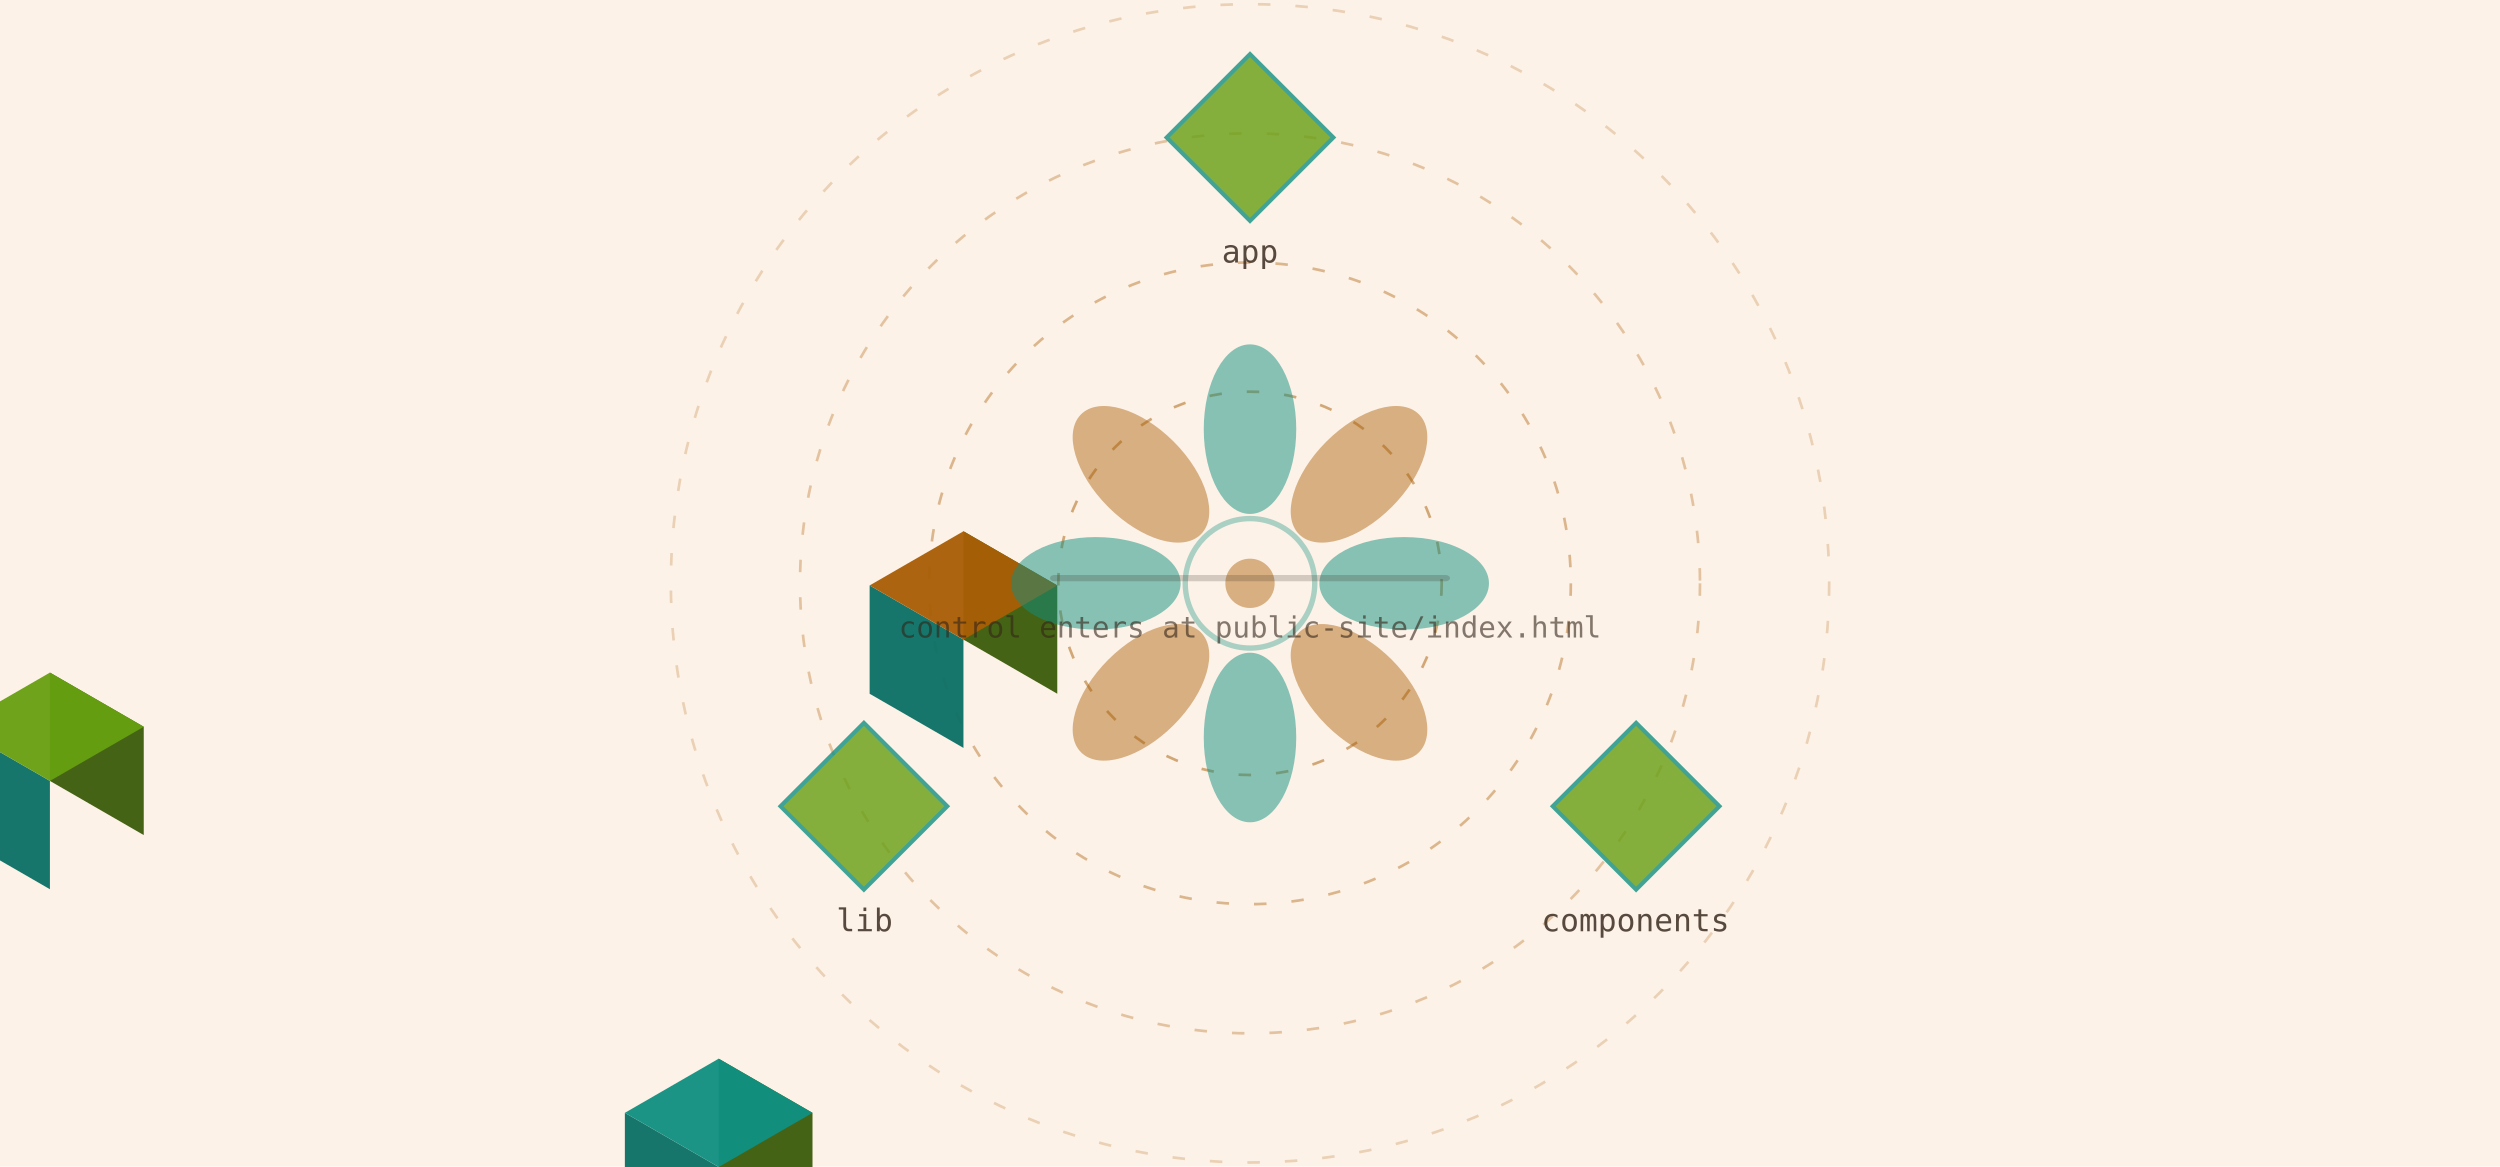
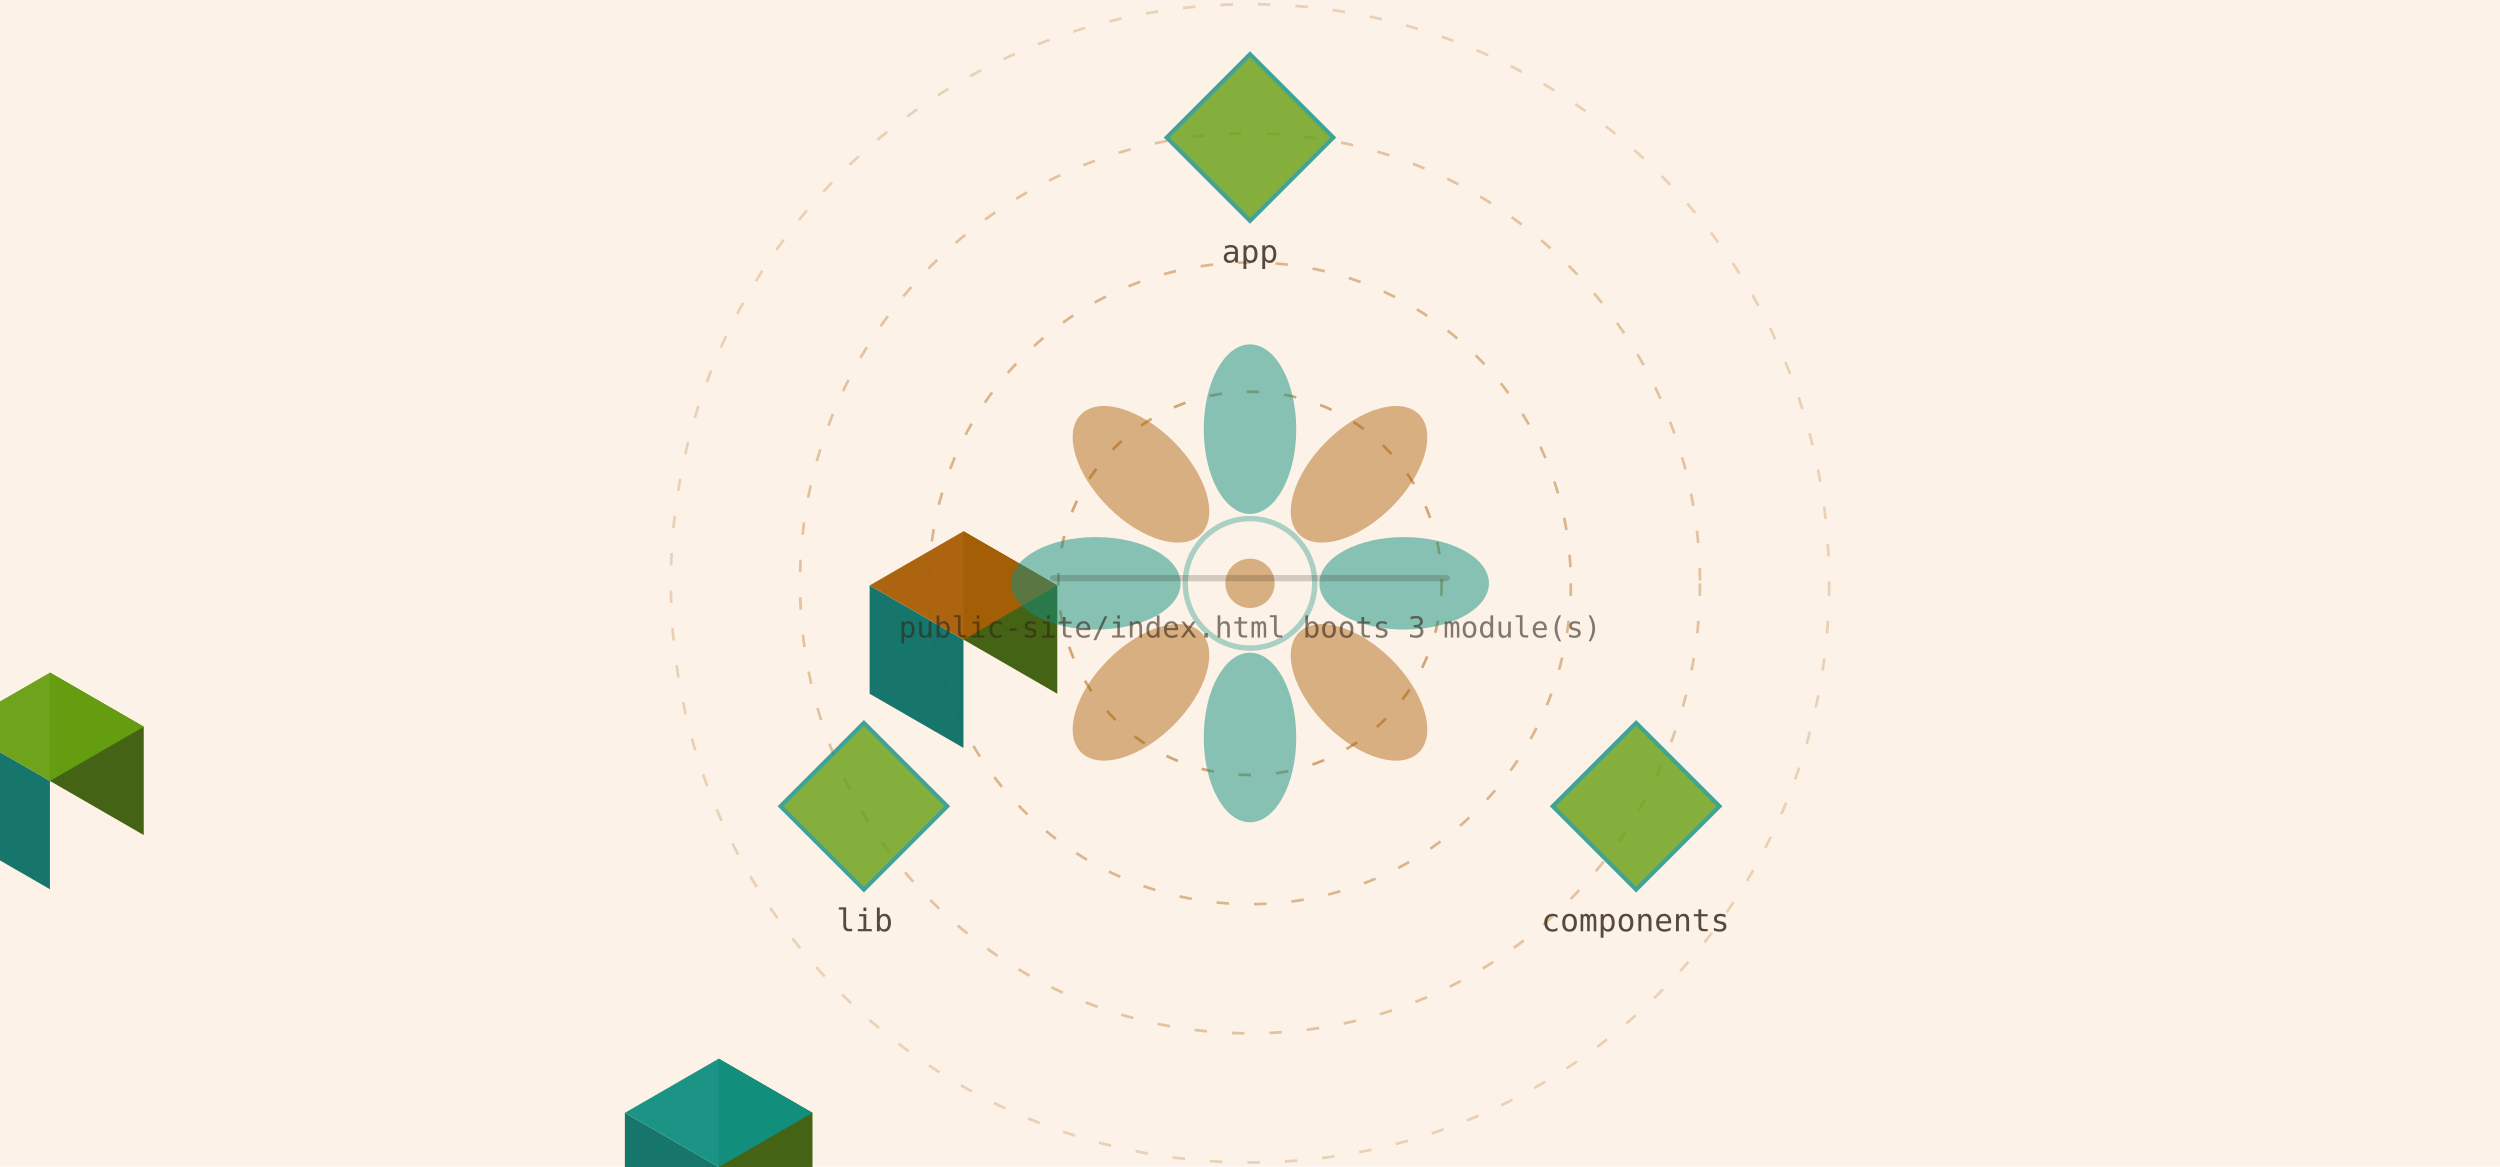
<svg xmlns="http://www.w3.org/2000/svg" viewBox="0 0 1200 560" width="1200" height="560" role="img" aria-label="loopcompute-cloud workflow">
  <rect width="1200" height="560" fill="#fdf2e8" />
  <defs>
    <linearGradient id="gk" x1="0" y1="0" x2="1" y2="1">
      <stop offset="0%" stop-color="#a95d05" />
      <stop offset="100%" stop-color="#109081" />
    </linearGradient>
  </defs>
  <circle cx="600.00" cy="280.00" r="92.00" fill="none" stroke="rgba(169,93,5,0.500)" stroke-width="1.30" opacity="1.00" stroke-dasharray="6 12" />
  <g>
    <circle cx="600.00" cy="280.00" r="92.00" fill="none" stroke="#679f11" stroke-width="2.60" opacity="0.00" />
    <animate attributeName="opacity" values="0;0.85;0" dur="19.8s" begin="0.0s" repeatCount="indefinite" />
  </g>
  <circle cx="600.00" cy="280.00" r="154.00" fill="none" stroke="rgba(169,93,5,0.410)" stroke-width="1.30" opacity="1.00" stroke-dasharray="6 12" />
  <g>
    <circle cx="600.00" cy="280.00" r="154.00" fill="none" stroke="#679f11" stroke-width="2.60" opacity="0.00" />
    <animate attributeName="opacity" values="0;0.85;0" dur="19.8s" begin="0.6s" repeatCount="indefinite" />
  </g>
  <circle cx="600.00" cy="280.00" r="216.00" fill="none" stroke="rgba(169,93,5,0.320)" stroke-width="1.30" opacity="1.00" stroke-dasharray="6 12" />
  <g>
    <circle cx="600.00" cy="280.00" r="216.00" fill="none" stroke="#679f11" stroke-width="2.60" opacity="0.00" />
    <animate attributeName="opacity" values="0;0.85;0" dur="19.8s" begin="1.2s" repeatCount="indefinite" />
  </g>
  <circle cx="600.00" cy="280.00" r="278.00" fill="none" stroke="rgba(169,93,5,0.230)" stroke-width="1.30" opacity="1.00" stroke-dasharray="6 12" />
  <g>
    <circle cx="600.00" cy="280.00" r="278.00" fill="none" stroke="#679f11" stroke-width="2.60" opacity="0.00" />
    <animate attributeName="opacity" values="0;0.85;0" dur="19.8s" begin="1.8s" repeatCount="indefinite" />
  </g>
  <polygon points="462.46,307.00 507.49,333.00 507.49,281.00 462.46,255.00" fill="#3c5c0a" opacity="0.95" />
  <polygon points="417.42,333.00 462.46,359.00 462.46,307.00 417.42,281.00" fill="#0c7065" opacity="0.95" />
  <polygon points="462.46,255.00 507.49,281.00 462.46,307.00 417.42,281.00" fill="#a95d05" opacity="0.95" />
  <text x="600" y="126" font-family="ui-monospace,Menlo,monospace" font-size="15" fill="rgba(50,36,24,0.820)" text-anchor="middle">app</text>
  <g>
    <polygon points="600.00,26.00 640.00,66.00 600.00,106.00 560.00,66.00" fill="#679f11" opacity="0.80" stroke="#109081" stroke-width="2" />
    <animate attributeName="opacity" values="0.25;1.0;0.25" dur="19.8s" begin="0.0s" repeatCount="indefinite" />
  </g>
  <polygon points="344.96,560.16 390.00,586.16 390.00,534.16 344.96,508.16" fill="#3c5c0a" opacity="0.95" />
  <polygon points="299.93,586.16 344.96,612.16 344.96,560.16 299.93,534.16" fill="#0c7065" opacity="0.95" />
  <polygon points="344.96,508.16 390.00,534.16 344.96,560.16 299.93,534.16" fill="#109081" opacity="0.95" />
  <text x="785" y="447" font-family="ui-monospace,Menlo,monospace" font-size="15" fill="rgba(50,36,24,0.820)" text-anchor="middle">components</text>
  <g>
    <polygon points="785.33,347.00 825.33,387.00 785.33,427.00 745.33,387.00" fill="#679f11" opacity="0.80" stroke="#109081" stroke-width="2" />
    <animate attributeName="opacity" values="0.25;1.0;0.25" dur="19.8s" begin="6.6s" repeatCount="indefinite" />
  </g>
  <polygon points="23.96,374.84 69.00,400.84 69.00,348.84 23.96,322.84" fill="#3c5c0a" opacity="0.95" />
  <polygon points="-21.07,400.84 23.96,426.84 23.96,374.84 -21.07,348.84" fill="#0c7065" opacity="0.95" />
  <polygon points="23.96,322.84 69.00,348.84 23.96,374.84 -21.07,348.84" fill="#679f11" opacity="0.95" />
  <text x="415" y="447" font-family="ui-monospace,Menlo,monospace" font-size="15" fill="rgba(50,36,24,0.820)" text-anchor="middle">lib</text>
  <g>
    <polygon points="414.67,347.00 454.67,387.00 414.67,427.00 374.67,387.00" fill="#679f11" opacity="0.80" stroke="#109081" stroke-width="2" />
    <animate attributeName="opacity" values="0.25;1.0;0.25" dur="19.8s" begin="13.2s" repeatCount="indefinite" />
  </g>
  <ellipse cx="600.00" cy="206.00" rx="22.20" ry="40.70" fill="rgba(16,144,129,0.500)" opacity="1.00" transform="rotate(0.0 600.00 206.00)" />
  <ellipse cx="652.33" cy="227.67" rx="22.20" ry="40.70" fill="rgba(169,93,5,0.450)" opacity="1.00" transform="rotate(45.0 652.33 227.67)" />
  <ellipse cx="674.00" cy="280.00" rx="22.20" ry="40.70" fill="rgba(16,144,129,0.500)" opacity="1.00" transform="rotate(90.0 674.00 280.00)" />
  <ellipse cx="652.33" cy="332.33" rx="22.20" ry="40.70" fill="rgba(169,93,5,0.450)" opacity="1.00" transform="rotate(135.0 652.33 332.33)" />
  <ellipse cx="600.00" cy="354.00" rx="22.20" ry="40.70" fill="rgba(16,144,129,0.500)" opacity="1.00" transform="rotate(180.0 600.00 354.00)" />
  <ellipse cx="547.67" cy="332.33" rx="22.20" ry="40.70" fill="rgba(169,93,5,0.450)" opacity="1.00" transform="rotate(225.0 547.67 332.33)" />
  <ellipse cx="526.00" cy="280.00" rx="22.20" ry="40.70" fill="rgba(16,144,129,0.500)" opacity="1.00" transform="rotate(270.0 526.00 280.00)" />
  <ellipse cx="547.67" cy="227.67" rx="22.20" ry="40.70" fill="rgba(169,93,5,0.450)" opacity="1.00" transform="rotate(315.0 547.67 227.67)" />
  <circle cx="600.00" cy="280.00" r="31.08" fill="none" stroke="rgba(16,144,129,0.500)" stroke-width="2.59" opacity="0.70" />
  <circle cx="600.00" cy="280.00" r="11.84" fill="rgba(169,93,5,0.450)" opacity="1.00" />
  <rect x="504.00" y="276.00" width="192.00" height="3.00" rx="2.00" fill="rgba(50,36,24,0.200)" opacity="1.00" />
-   <text x="600" y="306" font-family="ui-monospace,Menlo,monospace" font-size="14" fill="rgba(50,36,24,0.600)" text-anchor="middle">control enters at public-site/index.html</text>
+   <text x="600" y="306" font-family="ui-monospace,Menlo,monospace" font-size="14" fill="rgba(50,36,24,0.600)" text-anchor="middle">public-site/index.html boots 3 module(s)</text>
</svg>
